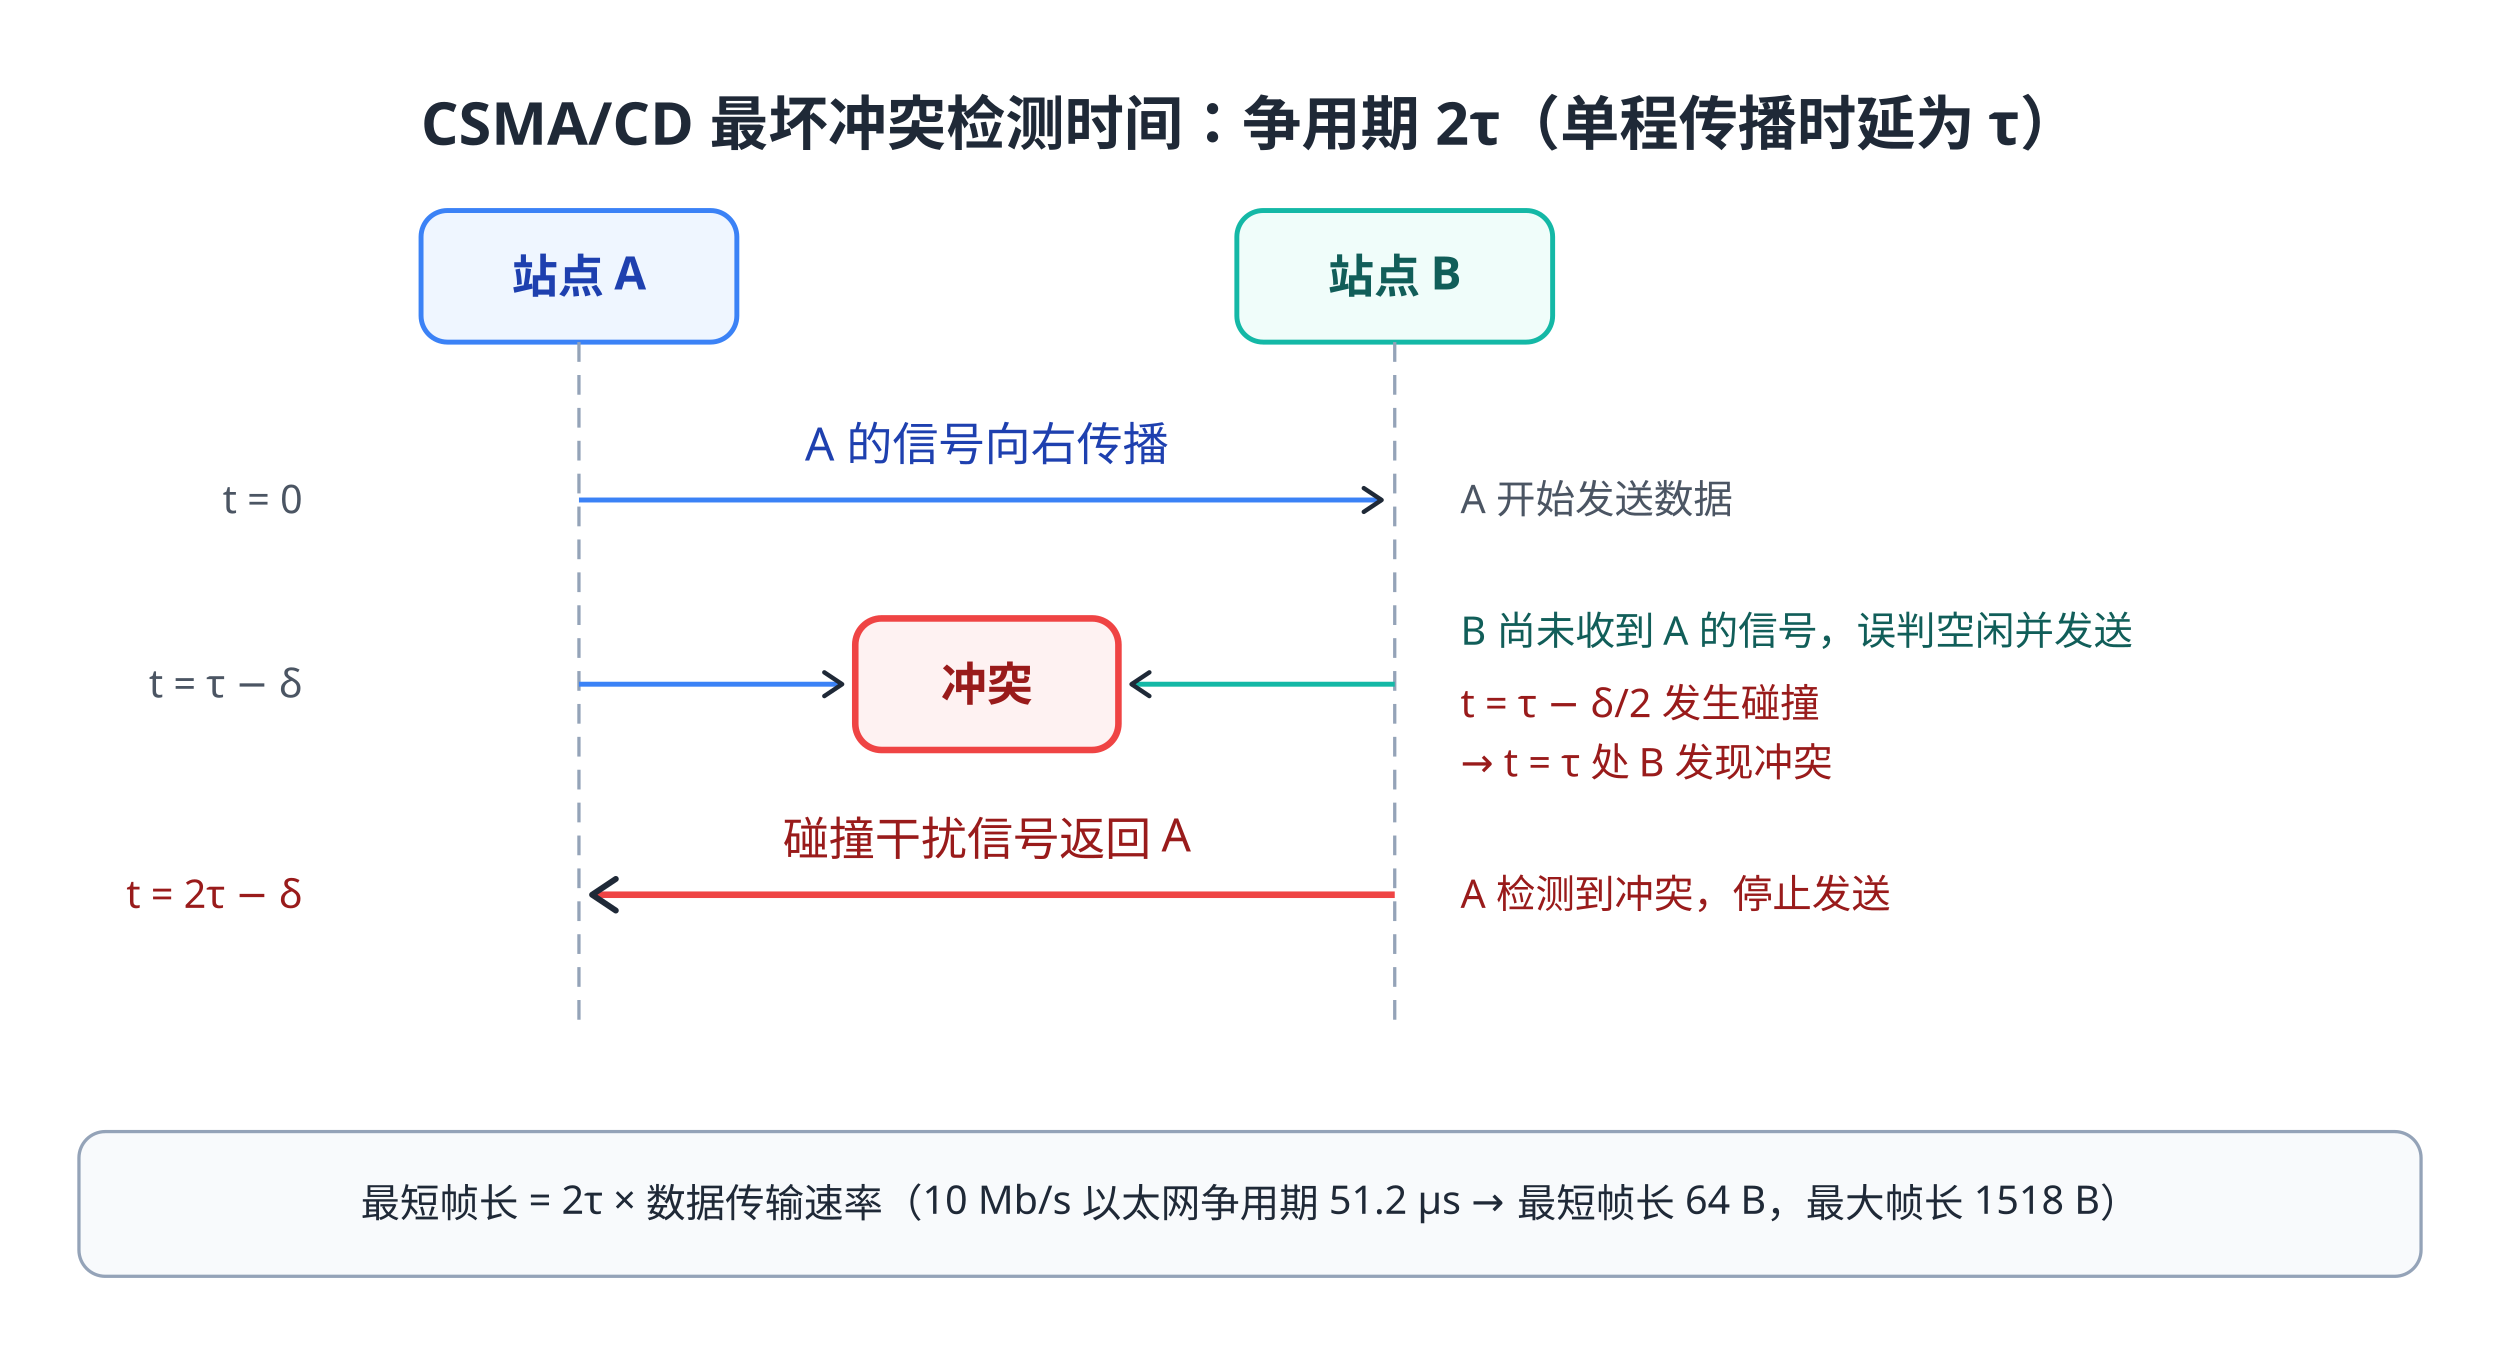
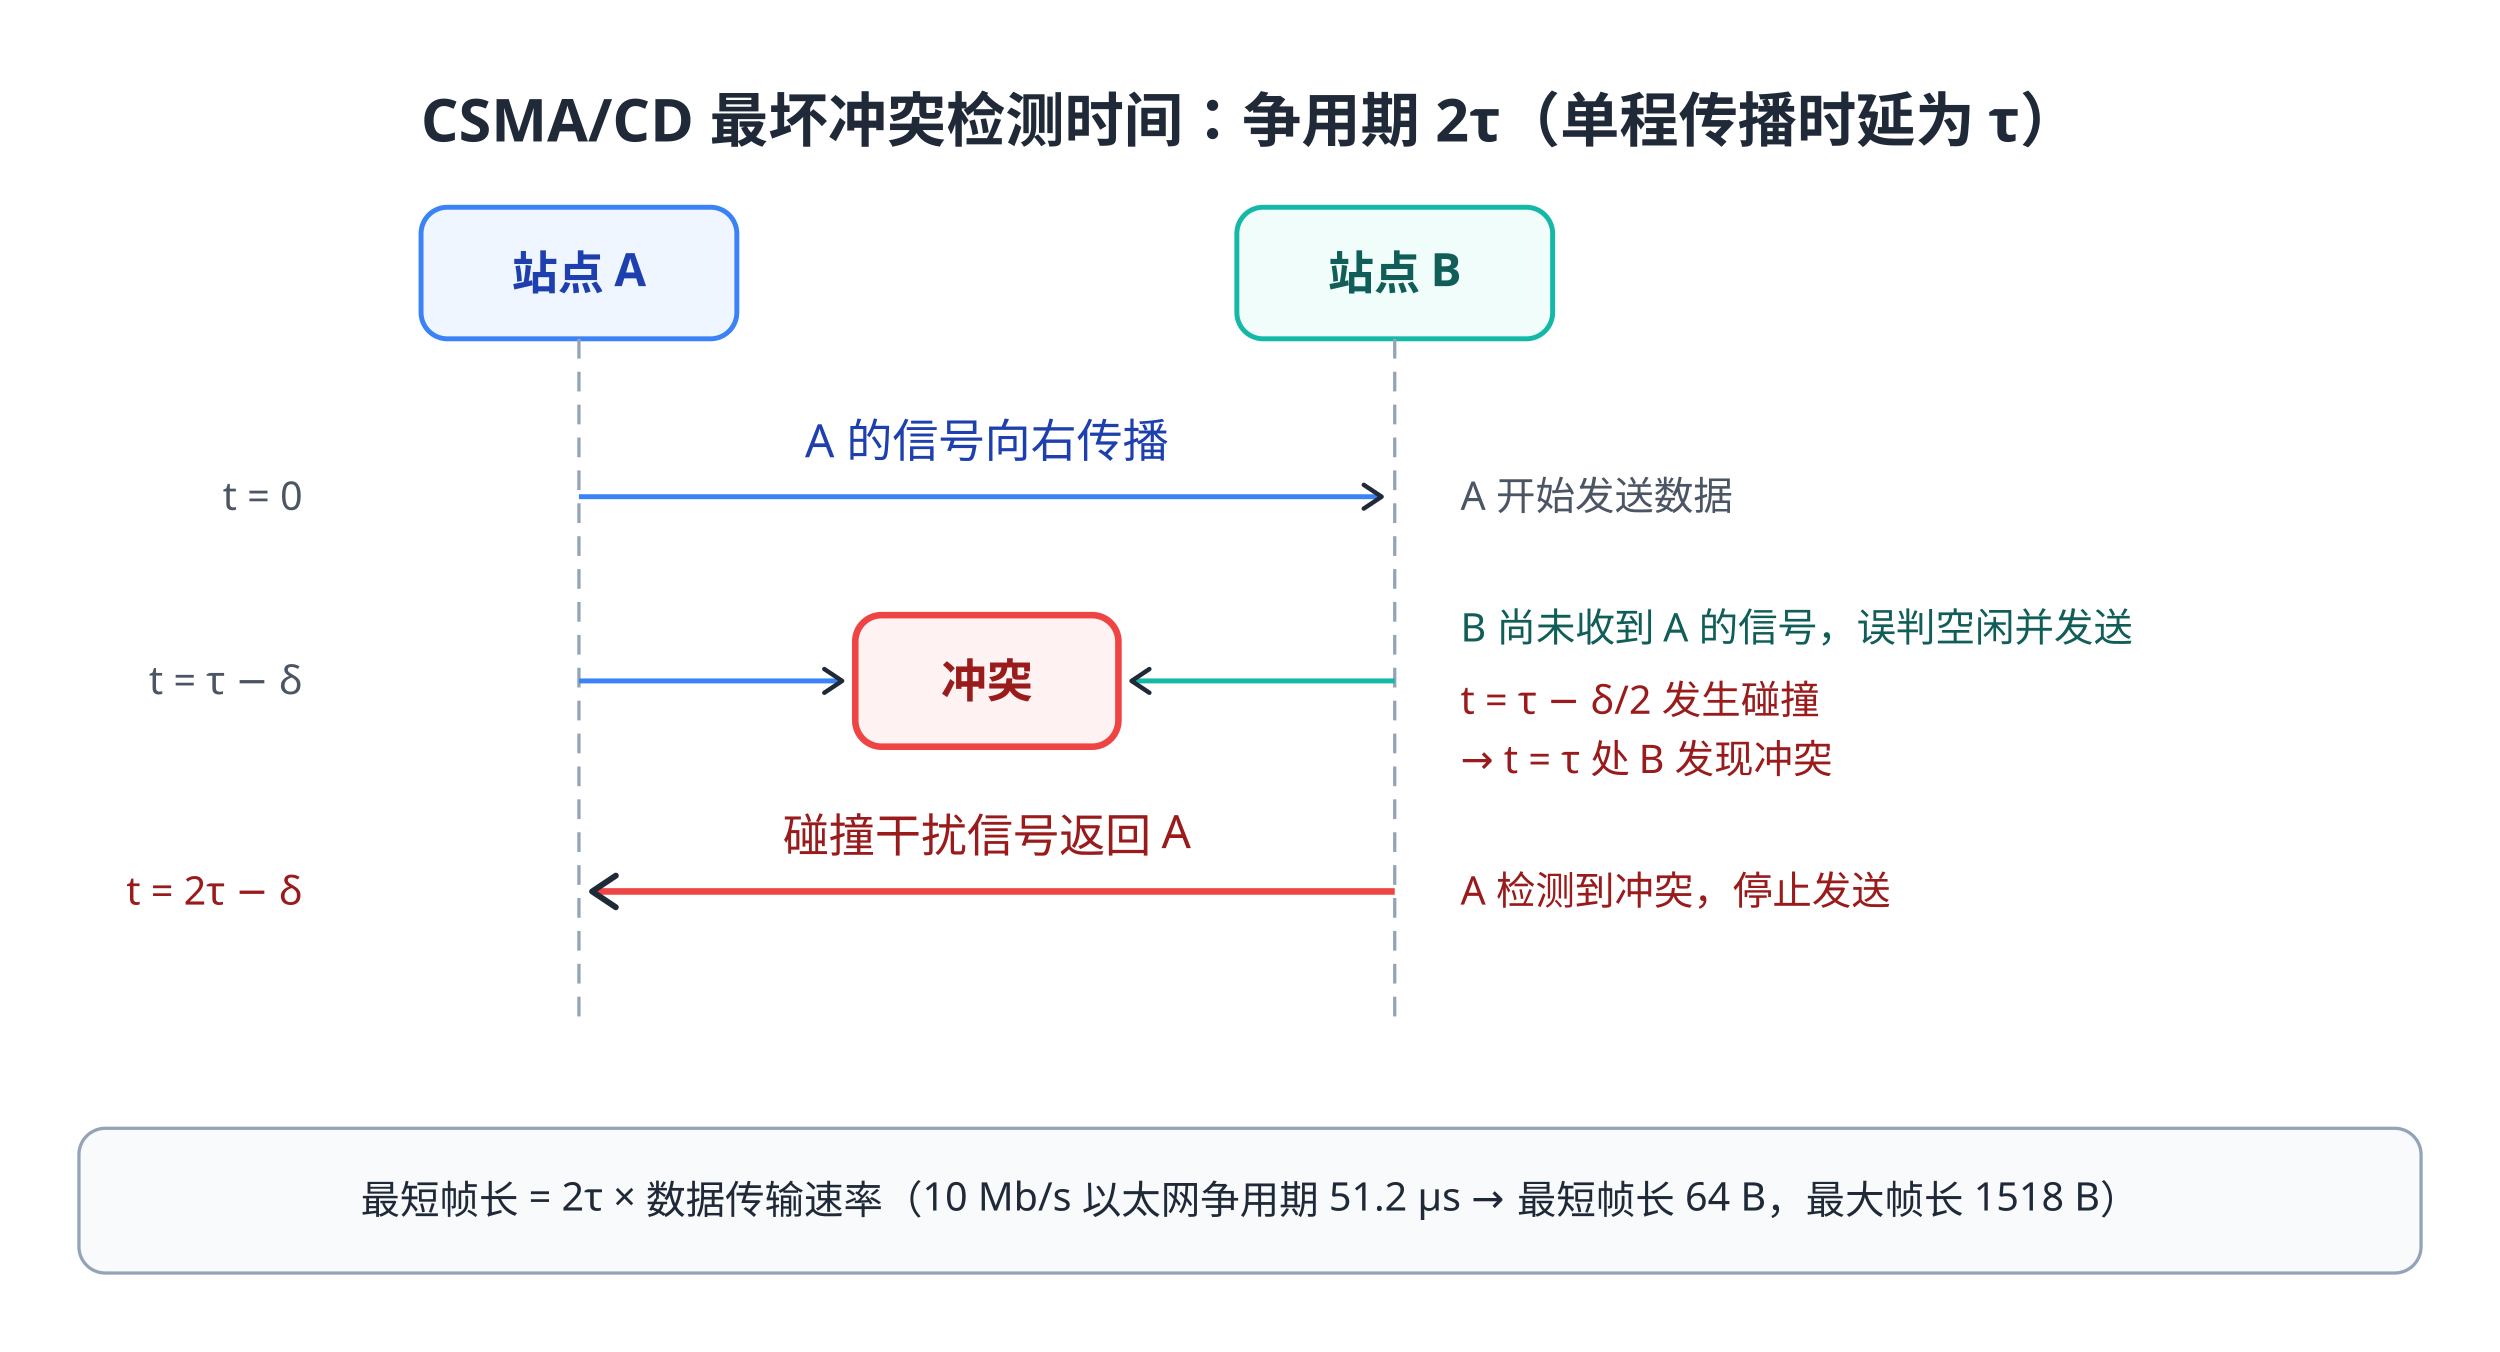
- <svg xmlns="http://www.w3.org/2000/svg" viewBox="0 0 760 416" width="760" height="416" role="img">
+ <svg xmlns="http://www.w3.org/2000/svg" viewBox="0 1 760 411" width="760" height="411" role="img">
  <defs>
    <marker id="csma-cd-arrow" viewBox="0 0 10 10" refX="8" refY="5" markerWidth="6" markerHeight="6" orient="auto">
      <path d="M2 1L8 5L2 9" fill="none" stroke="#1f2937" stroke-width="1.5" stroke-linecap="round" stroke-linejoin="round" />
    </marker>
  </defs>
  <g font-family="'PingFang SC','Noto Sans SC','Microsoft YaHei',system-ui,sans-serif">
    <text x="380" y="44" text-anchor="middle" font-size="18" font-weight="600" fill="#1f2937">CSMA/CD 最坏冲突检测时间：争用期 2τ（单程传播时延为 τ）</text>
    <rect x="128" y="64" width="96" height="40" rx="8" fill="#eff6ff" stroke="#3b82f6" stroke-width="1.5" />
    <text x="176" y="89" text-anchor="middle" font-size="14" font-weight="600" fill="#1e40af">站点 A</text>
    <rect x="376" y="64" width="96" height="40" rx="8" fill="#f0fdfa" stroke="#14b8a6" stroke-width="1.5" />
    <text x="424" y="89" text-anchor="middle" font-size="14" font-weight="600" fill="#115e59">站点 B</text>
    <line x1="176" y1="104" x2="176" y2="312" stroke="#94a3b8" stroke-width="1" stroke-dasharray="6 4" />
    <line x1="424" y1="104" x2="424" y2="312" stroke="#94a3b8" stroke-width="1" stroke-dasharray="6 4" />
    <text x="92" y="156" text-anchor="end" font-size="12" font-weight="400" fill="#4b5563">t = 0</text>
    <text x="92" y="212" text-anchor="end" font-size="12" font-weight="400" fill="#4b5563">t = τ − δ</text>
    <text x="92" y="276" text-anchor="end" font-size="12" font-weight="400" fill="#991b1b">t = 2τ − δ</text>
    <line x1="176" y1="152" x2="420" y2="152" stroke="#3b82f6" stroke-width="1.5" marker-end="url(#csma-cd-arrow)" />
    <text x="300" y="140" text-anchor="middle" font-size="14" font-weight="400" fill="#1e40af">A 的信号向右传播</text>
    <text x="444" y="156" text-anchor="start" font-size="12" font-weight="400" fill="#4b5563">A 开始发送数据</text>
    <line x1="176" y1="208" x2="256" y2="208" stroke="#3b82f6" stroke-width="1.5" marker-end="url(#csma-cd-arrow)" />
    <line x1="424" y1="208" x2="344" y2="208" stroke="#14b8a6" stroke-width="1.5" marker-end="url(#csma-cd-arrow)" />
    <rect x="260" y="188" width="80" height="40" rx="8" fill="#fef2f2" stroke="#ef4444" stroke-width="2" />
    <text x="300" y="213" text-anchor="middle" font-size="14" font-weight="600" fill="#991b1b">冲突</text>
    <text x="444" y="196" text-anchor="start" font-size="12" font-weight="400" fill="#115e59">B 尚未收到 A 的信号，误判空闲并发送</text>
    <text x="444" y="218" text-anchor="start" font-size="12" font-weight="400" fill="#991b1b">t = τ − δ/2 发生碰撞</text>
    <text x="444" y="236" text-anchor="start" font-size="12" font-weight="400" fill="#991b1b">→ t = τ 处 B 发现冲突</text>
    <line x1="424" y1="272" x2="180" y2="272" stroke="#ef4444" stroke-width="2" marker-end="url(#csma-cd-arrow)" />
    <text x="300" y="260" text-anchor="middle" font-size="14" font-weight="400" fill="#991b1b">碰撞干扰信号返回 A</text>
    <text x="444" y="276" text-anchor="start" font-size="12" font-weight="400" fill="#991b1b">A 检测到冲突，停止发送</text>
    <rect x="24" y="344" width="712" height="44" rx="8" fill="#f8fafc" stroke="#94a3b8" stroke-width="1" data-role="note" />
    <text x="380" y="370" text-anchor="middle" font-size="12" font-weight="400" fill="#1f2937">最短帧长 = 2τ × 数据传输速率（10 Mb/s 以太网争用期 51.2 μs → 最短帧长 64 B，最大帧长 1518 B）</text>
  </g>
</svg>
